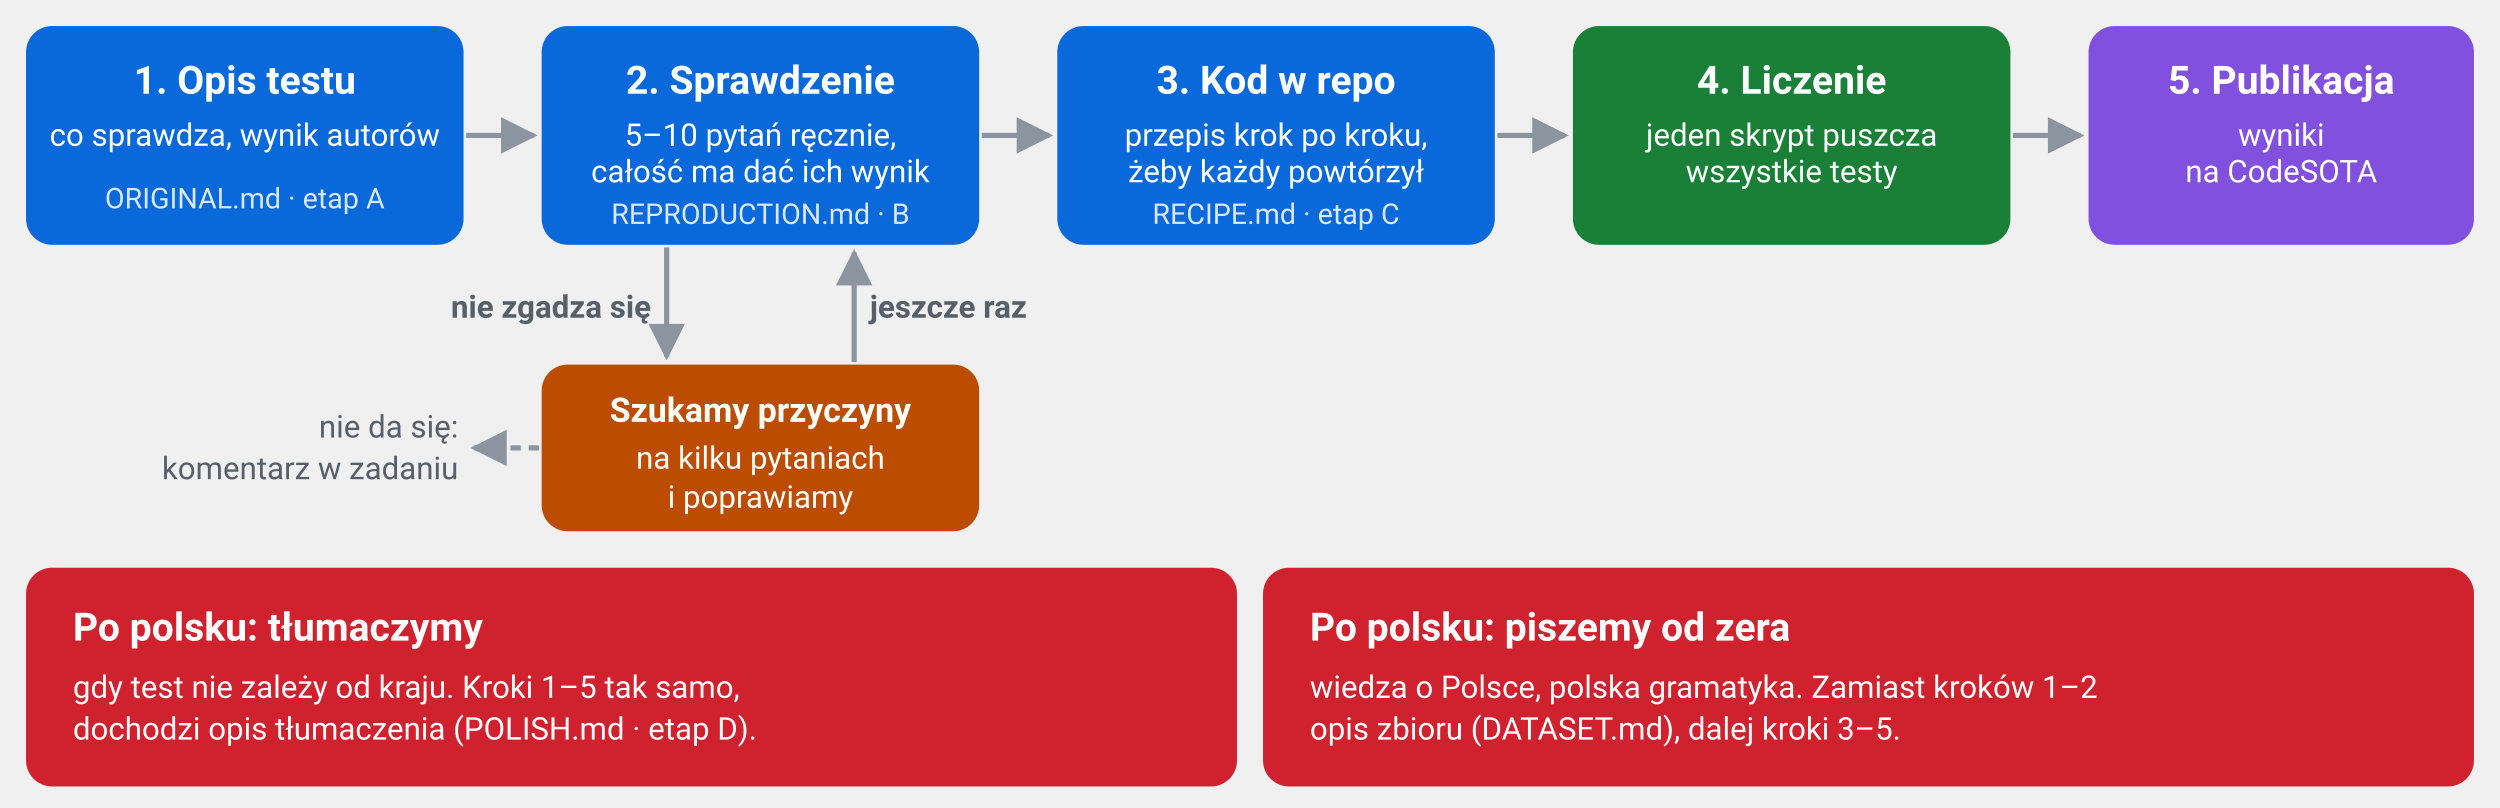
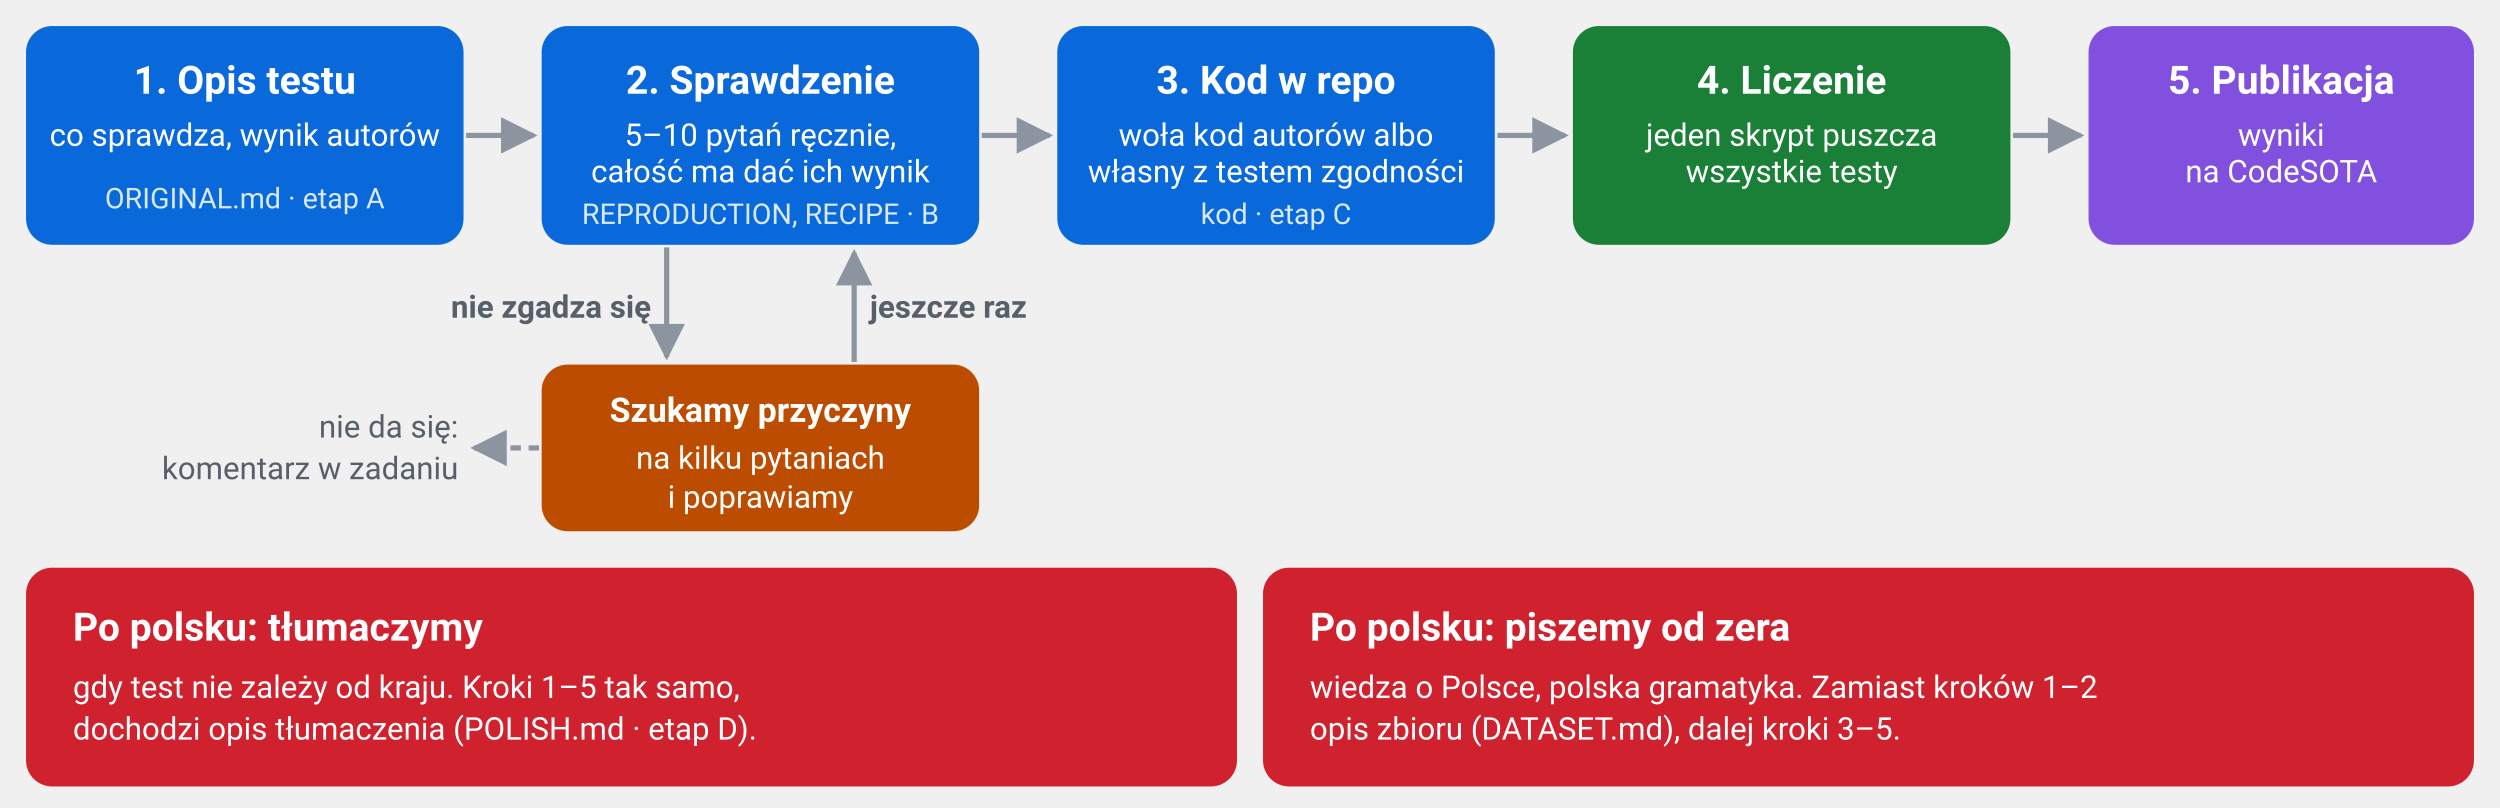
- <svg xmlns="http://www.w3.org/2000/svg" width="960" height="310" viewBox="0 0 960 310" role="img" aria-label="Droga testu: 1. opis testu, 2. sprawdzenie na modelu autorów, najpierw 5–10 pytań ręcznie, 3. kod w repo, 4. liczenie, 5. publikacja na CodeSOTA. Gdy sprawdzenie się nie zgadza, szukamy przyczyny na kilku pytaniach, poprawiamy i wracamy do kroku 2. Gdy przyczyny nie da się znaleźć, komentarz w zadaniu. Test tłumaczony na polski idzie tą samą drogą z opisem tłumaczenia. Własny test polski zamiast kroków 1 i 2 ma opis zbioru.">
+ <svg xmlns="http://www.w3.org/2000/svg" width="960" height="310" viewBox="0 0 960 310" role="img" aria-label="Droga testu: 1. opis testu, 2. sprawdzenie: liczymy znany model z opublikowanym wynikiem, np. Pythię, i patrzymy, czy wychodzi to samo; najpierw 5–10 pytań ręcznie, 3. kod w repo, 4. liczenie, 5. publikacja na CodeSOTA. Gdy sprawdzenie się nie zgadza, szukamy przyczyny na kilku pytaniach, poprawiamy i wracamy do kroku 2. Gdy przyczyny nie da się znaleźć, komentarz w zadaniu. Test tłumaczony na polski idzie tą samą drogą z opisem tłumaczenia. Własny test polski zamiast kroków 1 i 2 ma opis zbioru.">
  <defs>
    <marker id="s" viewBox="0 0 10 10" refX="9" refY="5" markerWidth="7" markerHeight="7" orient="auto">
      <path d="M0 0L10 5L0 10z" fill="#8c959f" />
    </marker>
  </defs>
  <g font-family="system-ui, -apple-system, 'Segoe UI', Roboto, 'Helvetica Neue', Arial, sans-serif" text-anchor="middle" fill="#ffffff">
    <rect x="10" y="10" width="168" height="84" rx="10" fill="#0969da" />
    <text x="94" y="36" font-size="15" font-weight="700">1. Opis testu</text>
    <text x="94" y="56" font-size="12">co sprawdza, wynik autorów</text>
    <text x="94" y="80" font-size="11" fill-opacity="0.85">ORIGINAL.md · etap A</text>
    <rect x="208" y="10" width="168" height="84" rx="10" fill="#0969da" />
    <text x="292" y="36" font-size="15" font-weight="700">2. Sprawdzenie</text>
    <text x="292" y="56" font-size="12">5–10 pytań ręcznie,</text>
    <text x="292" y="70" font-size="12">całość ma dać ich wynik</text>
-     <text x="292" y="86" font-size="11" fill-opacity="0.85">REPRODUCTION.md · B</text>
+     <text x="292" y="86" font-size="11" fill-opacity="0.85">REPRODUCTION, RECIPE · B</text>
    <rect x="406" y="10" width="168" height="84" rx="10" fill="#0969da" />
    <text x="490" y="36" font-size="15" font-weight="700">3. Kod w repo</text>
-     <text x="490" y="56" font-size="12">przepis krok po kroku,</text>
-     <text x="490" y="70" font-size="12">żeby każdy powtórzył</text>
-     <text x="490" y="86" font-size="11" fill-opacity="0.85">RECIPE.md · etap C</text>
+     <text x="490" y="56" font-size="12">woła kod autorów albo</text>
+     <text x="490" y="70" font-size="12">własny z testem zgodności</text>
+     <text x="490" y="86" font-size="11" fill-opacity="0.85">kod · etap C</text>
    <rect x="604" y="10" width="168" height="84" rx="10" fill="#1a7f37" />
    <text x="688" y="36" font-size="15" font-weight="700">4. Liczenie</text>
    <text x="688" y="56" font-size="12">jeden skrypt puszcza</text>
    <text x="688" y="70" font-size="12">wszystkie testy</text>
    <rect x="802" y="10" width="148" height="84" rx="10" fill="#8250df" />
    <text x="876" y="36" font-size="15" font-weight="700">5. Publikacja</text>
    <text x="876" y="56" font-size="12">wyniki</text>
    <text x="876" y="70" font-size="12">na CodeSOTA</text>
    <rect x="208" y="140" width="168" height="64" rx="10" fill="#bc4c00" />
    <text x="292" y="162" font-size="13" font-weight="700">Szukamy przyczyny</text>
    <text x="292" y="180" font-size="12">na kilku pytaniach</text>
    <text x="292" y="195" font-size="12">i poprawiamy</text>
  </g>
  <g stroke="#8c959f" stroke-width="2" fill="none">
    <line x1="179" y1="52" x2="205" y2="52" marker-end="url(#s)" />
    <line x1="377" y1="52" x2="403" y2="52" marker-end="url(#s)" />
    <line x1="575" y1="52" x2="601" y2="52" marker-end="url(#s)" />
    <line x1="773" y1="52" x2="799" y2="52" marker-end="url(#s)" />
    <line x1="256" y1="95" x2="256" y2="137" marker-end="url(#s)" />
    <line x1="328" y1="139" x2="328" y2="97" marker-end="url(#s)" />
    <line x1="207" y1="172" x2="182" y2="172" stroke-dasharray="4 3" marker-end="url(#s)" />
  </g>
  <g font-family="system-ui, -apple-system, 'Segoe UI', Roboto, 'Helvetica Neue', Arial, sans-serif" font-size="12" fill="#57606a">
    <text x="250" y="122" text-anchor="end" font-weight="700">nie zgadza się</text>
    <text x="334" y="122" font-weight="700">jeszcze raz</text>
    <text x="176" y="168" text-anchor="end">nie da się:</text>
    <text x="176" y="184" text-anchor="end">komentarz w zadaniu</text>
  </g>
  <g font-family="system-ui, -apple-system, 'Segoe UI', Roboto, 'Helvetica Neue', Arial, sans-serif" fill="#ffffff">
    <rect x="10" y="218" width="465" height="84" rx="10" fill="#cf222e" />
    <text x="28" y="246" font-size="15" font-weight="700">Po polsku: tłumaczymy</text>
    <text x="28" y="268" font-size="12">gdy test nie zależy od kraju. Kroki 1–5 tak samo,</text>
    <text x="28" y="284" font-size="12">dochodzi opis tłumaczenia (POLISH.md · etap D).</text>
    <rect x="485" y="218" width="465" height="84" rx="10" fill="#cf222e" />
    <text x="503" y="246" font-size="15" font-weight="700">Po polsku: piszemy od zera</text>
    <text x="503" y="268" font-size="12">wiedza o Polsce, polska gramatyka. Zamiast kroków 1–2</text>
    <text x="503" y="284" font-size="12">opis zbioru (DATASET.md), dalej kroki 3–5.</text>
  </g>
</svg>
